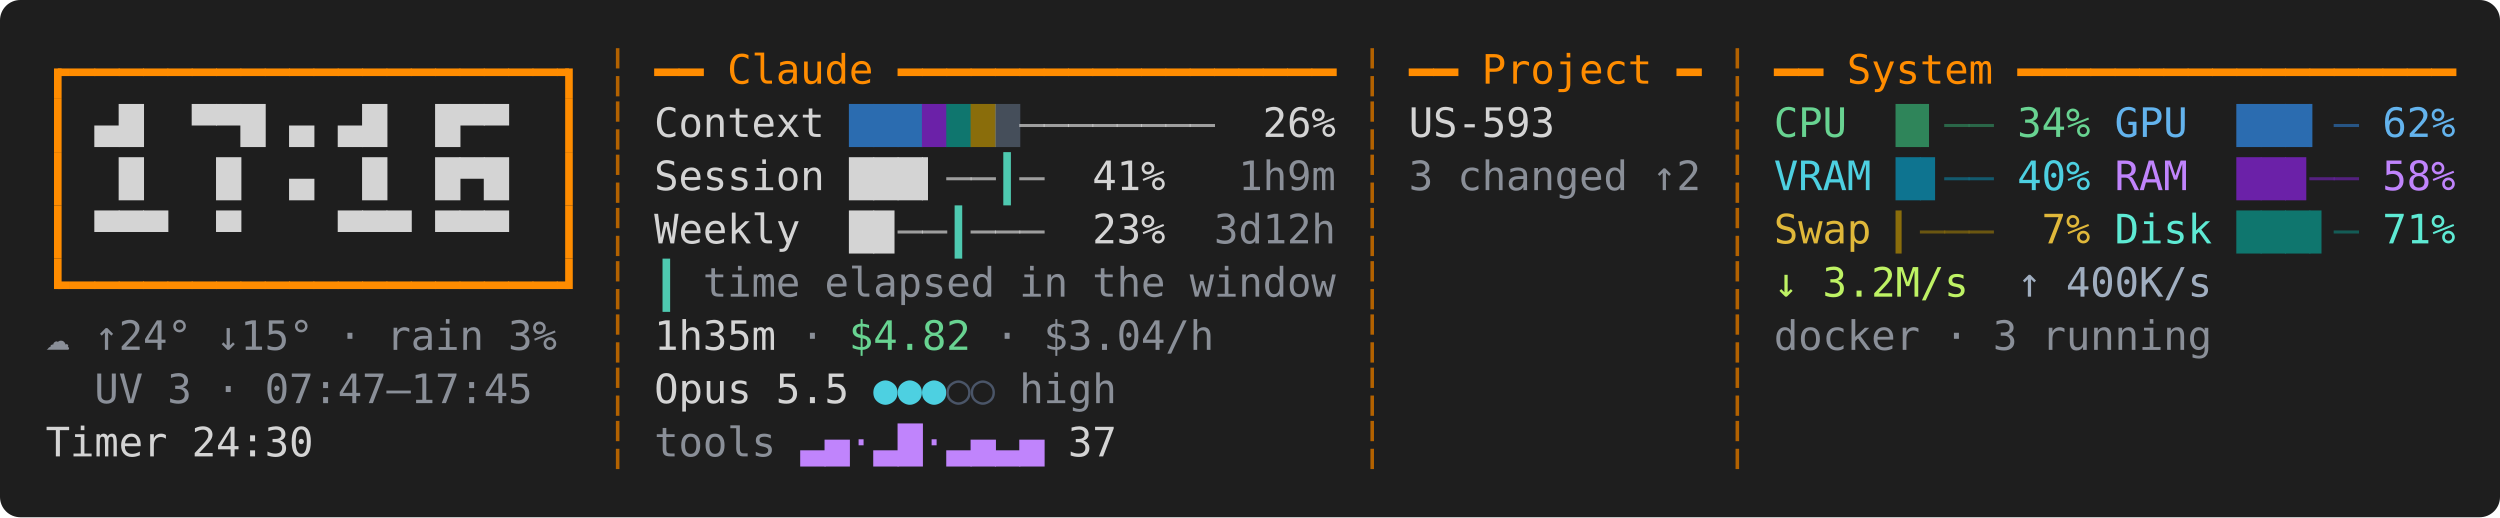
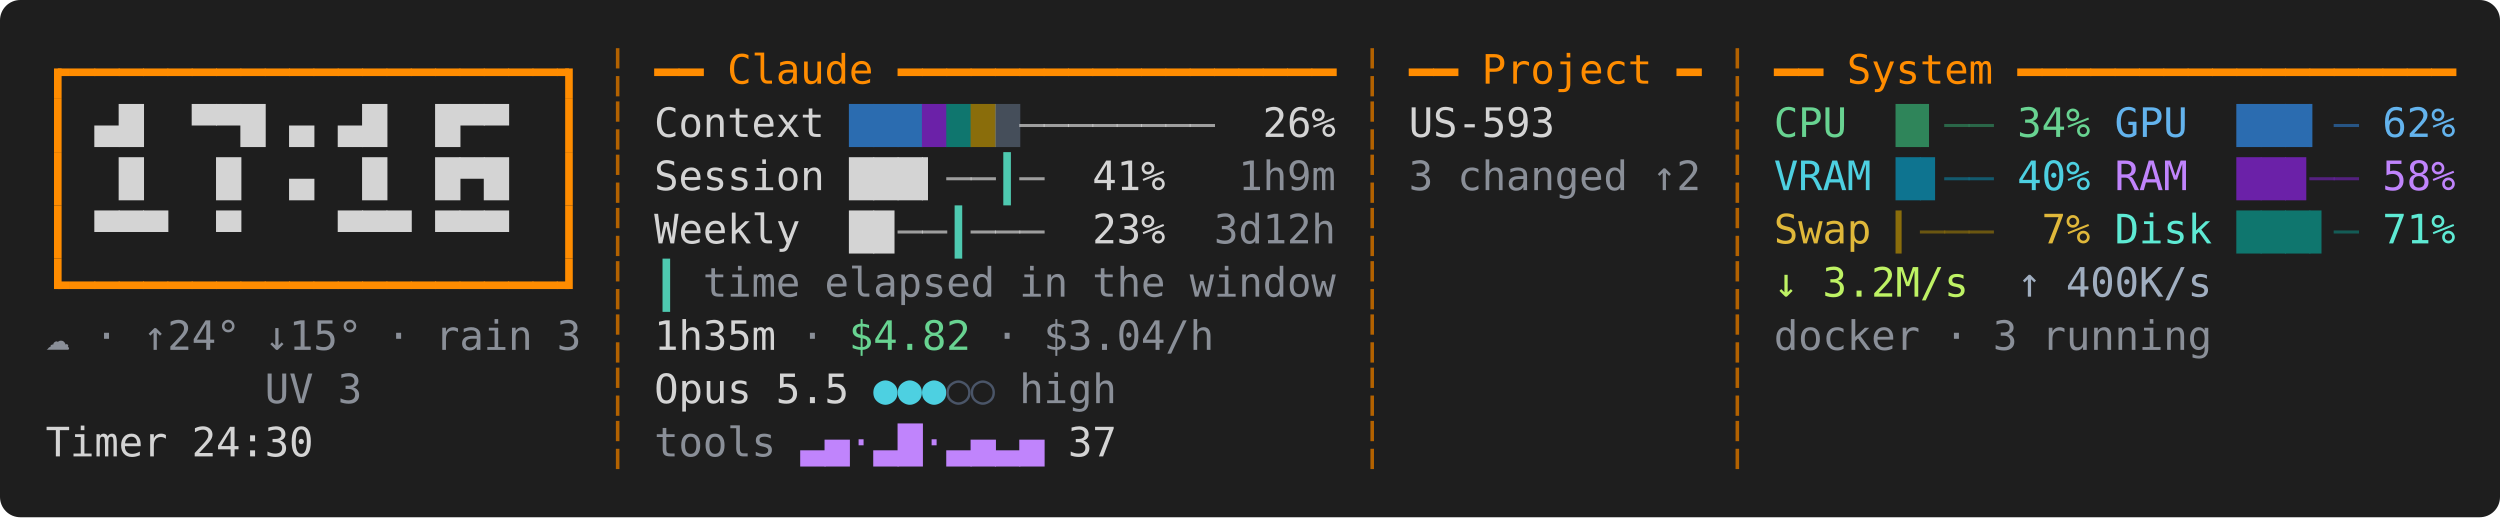
<svg xmlns="http://www.w3.org/2000/svg" width="986" height="204" viewBox="0 0 986 204" font-family="DejaVu Sans Mono, Menlo, Consolas, monospace" font-size="16">
  <rect width="986" height="204" rx="8" fill="#1e1e1e" />
  <line x1="22.8" y1="28.5" x2="27.6" y2="28.5" stroke="#ff8c00" stroke-width="3" />
  <line x1="22.8" y1="27.0" x2="22.8" y2="39.0" stroke="#ff8c00" stroke-width="3" />
  <line x1="27.6" y1="28.5" x2="37.6" y2="28.5" stroke="#ff8c00" stroke-width="3" />
  <line x1="37.2" y1="28.5" x2="47.2" y2="28.5" stroke="#ff8c00" stroke-width="3" />
  <line x1="46.8" y1="28.5" x2="56.8" y2="28.5" stroke="#ff8c00" stroke-width="3" />
  <line x1="56.4" y1="28.5" x2="66.4" y2="28.5" stroke="#ff8c00" stroke-width="3" />
  <line x1="66.0" y1="28.5" x2="76.0" y2="28.5" stroke="#ff8c00" stroke-width="3" />
  <line x1="75.6" y1="28.5" x2="85.6" y2="28.5" stroke="#ff8c00" stroke-width="3" />
  <line x1="85.2" y1="28.5" x2="95.2" y2="28.5" stroke="#ff8c00" stroke-width="3" />
  <line x1="94.8" y1="28.5" x2="104.8" y2="28.5" stroke="#ff8c00" stroke-width="3" />
  <line x1="104.4" y1="28.5" x2="114.4" y2="28.5" stroke="#ff8c00" stroke-width="3" />
  <line x1="114.0" y1="28.5" x2="124.0" y2="28.5" stroke="#ff8c00" stroke-width="3" />
  <line x1="123.6" y1="28.5" x2="133.6" y2="28.5" stroke="#ff8c00" stroke-width="3" />
  <line x1="133.2" y1="28.5" x2="143.2" y2="28.5" stroke="#ff8c00" stroke-width="3" />
  <line x1="142.8" y1="28.5" x2="152.8" y2="28.5" stroke="#ff8c00" stroke-width="3" />
  <line x1="152.4" y1="28.5" x2="162.4" y2="28.5" stroke="#ff8c00" stroke-width="3" />
  <line x1="162.0" y1="28.5" x2="172.0" y2="28.5" stroke="#ff8c00" stroke-width="3" />
  <line x1="171.6" y1="28.5" x2="181.6" y2="28.5" stroke="#ff8c00" stroke-width="3" />
  <line x1="181.2" y1="28.5" x2="191.2" y2="28.5" stroke="#ff8c00" stroke-width="3" />
  <line x1="190.8" y1="28.5" x2="200.8" y2="28.5" stroke="#ff8c00" stroke-width="3" />
  <line x1="200.4" y1="28.5" x2="210.4" y2="28.5" stroke="#ff8c00" stroke-width="3" />
  <line x1="210.0" y1="28.5" x2="220.0" y2="28.5" stroke="#ff8c00" stroke-width="3" />
  <line x1="224.4" y1="28.5" x2="219.6" y2="28.5" stroke="#ff8c00" stroke-width="3" />
  <line x1="224.4" y1="27.0" x2="224.4" y2="39.0" stroke="#ff8c00" stroke-width="3" />
  <line x1="243.6" y1="19" x2="243.6" y2="27.0" stroke="#b36200" stroke-width="1.4" />
  <line x1="243.6" y1="30.0" x2="243.6" y2="38" stroke="#b36200" stroke-width="1.4" />
  <line x1="258.0" y1="28.5" x2="268.0" y2="28.5" stroke="#ff8c00" stroke-width="3" />
  <line x1="267.6" y1="28.5" x2="277.6" y2="28.5" stroke="#ff8c00" stroke-width="3" />
  <text x="286.8" y="33" fill="#ff8c00">C</text>
  <text x="296.4" y="33" fill="#ff8c00">l</text>
  <text x="306.0" y="33" fill="#ff8c00">a</text>
  <text x="315.6" y="33" fill="#ff8c00">u</text>
  <text x="325.2" y="33" fill="#ff8c00">d</text>
  <text x="334.8" y="33" fill="#ff8c00">e</text>
  <line x1="354.0" y1="28.5" x2="364.0" y2="28.5" stroke="#ff8c00" stroke-width="3" />
  <line x1="363.6" y1="28.5" x2="373.6" y2="28.5" stroke="#ff8c00" stroke-width="3" />
  <line x1="373.2" y1="28.5" x2="383.2" y2="28.5" stroke="#ff8c00" stroke-width="3" />
  <line x1="382.8" y1="28.5" x2="392.8" y2="28.5" stroke="#ff8c00" stroke-width="3" />
  <line x1="392.4" y1="28.5" x2="402.4" y2="28.5" stroke="#ff8c00" stroke-width="3" />
  <line x1="402.0" y1="28.5" x2="412.0" y2="28.5" stroke="#ff8c00" stroke-width="3" />
  <line x1="411.6" y1="28.5" x2="421.6" y2="28.5" stroke="#ff8c00" stroke-width="3" />
  <line x1="421.2" y1="28.5" x2="431.2" y2="28.5" stroke="#ff8c00" stroke-width="3" />
  <line x1="430.8" y1="28.5" x2="440.8" y2="28.5" stroke="#ff8c00" stroke-width="3" />
  <line x1="440.4" y1="28.5" x2="450.4" y2="28.5" stroke="#ff8c00" stroke-width="3" />
  <line x1="450.0" y1="28.5" x2="460.0" y2="28.5" stroke="#ff8c00" stroke-width="3" />
  <line x1="459.6" y1="28.5" x2="469.6" y2="28.5" stroke="#ff8c00" stroke-width="3" />
  <line x1="469.2" y1="28.5" x2="479.2" y2="28.5" stroke="#ff8c00" stroke-width="3" />
  <line x1="478.8" y1="28.5" x2="488.8" y2="28.5" stroke="#ff8c00" stroke-width="3" />
  <line x1="488.4" y1="28.5" x2="498.4" y2="28.5" stroke="#ff8c00" stroke-width="3" />
  <line x1="498.0" y1="28.5" x2="508.0" y2="28.5" stroke="#ff8c00" stroke-width="3" />
  <line x1="507.6" y1="28.5" x2="517.6" y2="28.5" stroke="#ff8c00" stroke-width="3" />
  <line x1="517.2" y1="28.5" x2="527.2" y2="28.5" stroke="#ff8c00" stroke-width="3" />
  <line x1="541.2" y1="19" x2="541.2" y2="27.0" stroke="#b36200" stroke-width="1.4" />
  <line x1="541.2" y1="30.0" x2="541.2" y2="38" stroke="#b36200" stroke-width="1.4" />
  <line x1="555.6" y1="28.5" x2="565.6" y2="28.5" stroke="#ff8c00" stroke-width="3" />
  <line x1="565.2" y1="28.5" x2="575.2" y2="28.5" stroke="#ff8c00" stroke-width="3" />
  <text x="584.4" y="33" fill="#ff8c00">P</text>
  <text x="594.0" y="33" fill="#ff8c00">r</text>
  <text x="603.6" y="33" fill="#ff8c00">o</text>
  <text x="613.2" y="33" fill="#ff8c00">j</text>
  <text x="622.8" y="33" fill="#ff8c00">e</text>
  <text x="632.4" y="33" fill="#ff8c00">c</text>
  <text x="642.0" y="33" fill="#ff8c00">t</text>
  <line x1="661.2" y1="28.5" x2="671.2" y2="28.5" stroke="#ff8c00" stroke-width="3" />
  <line x1="685.2" y1="19" x2="685.2" y2="27.0" stroke="#b36200" stroke-width="1.4" />
  <line x1="685.2" y1="30.0" x2="685.2" y2="38" stroke="#b36200" stroke-width="1.4" />
  <line x1="699.6" y1="28.5" x2="709.6" y2="28.5" stroke="#ff8c00" stroke-width="3" />
  <line x1="709.2" y1="28.5" x2="719.2" y2="28.5" stroke="#ff8c00" stroke-width="3" />
  <text x="728.4" y="33" fill="#ff8c00">S</text>
  <text x="738.0" y="33" fill="#ff8c00">y</text>
  <text x="747.6" y="33" fill="#ff8c00">s</text>
  <text x="757.2" y="33" fill="#ff8c00">t</text>
  <text x="766.8" y="33" fill="#ff8c00">e</text>
  <text x="776.4" y="33" fill="#ff8c00">m</text>
  <line x1="795.6" y1="28.5" x2="805.6" y2="28.5" stroke="#ff8c00" stroke-width="3" />
  <line x1="805.2" y1="28.5" x2="815.2" y2="28.5" stroke="#ff8c00" stroke-width="3" />
  <line x1="814.8" y1="28.5" x2="824.8" y2="28.5" stroke="#ff8c00" stroke-width="3" />
  <line x1="824.4" y1="28.5" x2="834.4" y2="28.5" stroke="#ff8c00" stroke-width="3" />
  <line x1="834.0" y1="28.5" x2="844.0" y2="28.5" stroke="#ff8c00" stroke-width="3" />
  <line x1="843.6" y1="28.5" x2="853.6" y2="28.5" stroke="#ff8c00" stroke-width="3" />
  <line x1="853.2" y1="28.5" x2="863.2" y2="28.5" stroke="#ff8c00" stroke-width="3" />
  <line x1="862.8" y1="28.5" x2="872.8" y2="28.5" stroke="#ff8c00" stroke-width="3" />
  <line x1="872.4" y1="28.5" x2="882.4" y2="28.5" stroke="#ff8c00" stroke-width="3" />
  <line x1="882.0" y1="28.5" x2="892.0" y2="28.5" stroke="#ff8c00" stroke-width="3" />
  <line x1="891.6" y1="28.5" x2="901.6" y2="28.5" stroke="#ff8c00" stroke-width="3" />
  <line x1="901.2" y1="28.5" x2="911.2" y2="28.5" stroke="#ff8c00" stroke-width="3" />
  <line x1="910.8" y1="28.5" x2="920.8" y2="28.5" stroke="#ff8c00" stroke-width="3" />
  <line x1="920.4" y1="28.5" x2="930.4" y2="28.5" stroke="#ff8c00" stroke-width="3" />
  <line x1="930.0" y1="28.5" x2="940.0" y2="28.5" stroke="#ff8c00" stroke-width="3" />
  <line x1="939.6" y1="28.5" x2="949.6" y2="28.5" stroke="#ff8c00" stroke-width="3" />
  <line x1="949.2" y1="28.5" x2="959.2" y2="28.5" stroke="#ff8c00" stroke-width="3" />
  <line x1="958.8" y1="28.5" x2="968.8" y2="28.5" stroke="#ff8c00" stroke-width="3" />
  <line x1="22.8" y1="39" x2="22.8" y2="60" stroke="#ff8c00" stroke-width="3" />
  <rect x="37.2" y="49.5" width="10.0" height="8.5" fill="#d4d4d4" />
  <rect x="46.8" y="41" width="10.0" height="17" fill="#d4d4d4" />
  <rect x="75.6" y="41" width="10.0" height="8.5" fill="#d4d4d4" />
  <rect x="85.2" y="41" width="10.0" height="8.5" fill="#d4d4d4" />
  <rect x="94.8" y="41" width="10.0" height="17" fill="#d4d4d4" />
  <rect x="114.0" y="49.5" width="10.0" height="8.5" fill="#d4d4d4" />
  <rect x="133.2" y="49.5" width="10.0" height="8.5" fill="#d4d4d4" />
  <rect x="142.8" y="41" width="10.0" height="17" fill="#d4d4d4" />
  <rect x="171.6" y="41" width="10.0" height="17" fill="#d4d4d4" />
  <rect x="181.2" y="41" width="10.0" height="8.5" fill="#d4d4d4" />
  <rect x="190.8" y="41" width="10.0" height="8.5" fill="#d4d4d4" />
  <line x1="224.4" y1="39" x2="224.4" y2="60" stroke="#ff8c00" stroke-width="3" />
  <line x1="243.6" y1="40" x2="243.6" y2="48.0" stroke="#b36200" stroke-width="1.4" />
  <line x1="243.6" y1="51.0" x2="243.6" y2="59" stroke="#b36200" stroke-width="1.4" />
  <text x="258.0" y="54" fill="#d4d4d4">C</text>
  <text x="267.6" y="54" fill="#d4d4d4">o</text>
  <text x="277.2" y="54" fill="#d4d4d4">n</text>
  <text x="286.8" y="54" fill="#d4d4d4">t</text>
  <text x="296.4" y="54" fill="#d4d4d4">e</text>
  <text x="306.0" y="54" fill="#d4d4d4">x</text>
  <text x="315.6" y="54" fill="#d4d4d4">t</text>
  <rect x="334.8" y="41" width="10.0" height="17" fill="#2b6cb0" />
  <rect x="344.4" y="41" width="10.0" height="17" fill="#2b6cb0" />
  <rect x="354.0" y="41" width="10.0" height="17" fill="#2b6cb0" />
  <rect x="363.6" y="41" width="10.0" height="17" fill="#6b21a8" />
  <rect x="373.2" y="41" width="10.0" height="17" fill="#0f766e" />
  <rect x="382.8" y="41" width="10.0" height="17" fill="#8a6d0b" />
  <rect x="392.4" y="41" width="10.0" height="17" fill="#64748b" opacity="0.55" />
  <line x1="402.0" y1="49.5" x2="412.0" y2="49.5" stroke="#d4d4d4" stroke-width="1.2" opacity="0.7" />
  <line x1="411.6" y1="49.5" x2="421.6" y2="49.5" stroke="#d4d4d4" stroke-width="1.2" opacity="0.7" />
  <line x1="421.2" y1="49.5" x2="431.2" y2="49.5" stroke="#d4d4d4" stroke-width="1.2" opacity="0.7" />
  <line x1="430.8" y1="49.5" x2="440.8" y2="49.5" stroke="#d4d4d4" stroke-width="1.2" opacity="0.7" />
  <line x1="440.4" y1="49.5" x2="450.4" y2="49.5" stroke="#d4d4d4" stroke-width="1.2" opacity="0.7" />
  <line x1="450.0" y1="49.5" x2="460.0" y2="49.5" stroke="#d4d4d4" stroke-width="1.2" opacity="0.7" />
  <line x1="459.6" y1="49.5" x2="469.6" y2="49.5" stroke="#d4d4d4" stroke-width="1.2" opacity="0.7" />
  <line x1="469.2" y1="49.5" x2="479.2" y2="49.5" stroke="#d4d4d4" stroke-width="1.2" opacity="0.7" />
  <text x="498.0" y="54" fill="#d4d4d4">2</text>
  <text x="507.6" y="54" fill="#d4d4d4">6</text>
  <text x="517.2" y="54" fill="#d4d4d4">%</text>
  <line x1="541.2" y1="40" x2="541.2" y2="48.0" stroke="#b36200" stroke-width="1.4" />
  <line x1="541.2" y1="51.0" x2="541.2" y2="59" stroke="#b36200" stroke-width="1.4" />
  <text x="555.6" y="54" fill="#d4d4d4">U</text>
  <text x="565.2" y="54" fill="#d4d4d4">S</text>
  <text x="574.8" y="54" fill="#d4d4d4">-</text>
  <text x="584.4" y="54" fill="#d4d4d4">5</text>
  <text x="594.0" y="54" fill="#d4d4d4">9</text>
  <text x="603.6" y="54" fill="#d4d4d4">3</text>
  <line x1="685.2" y1="40" x2="685.2" y2="48.0" stroke="#b36200" stroke-width="1.4" />
  <line x1="685.2" y1="51.0" x2="685.2" y2="59" stroke="#b36200" stroke-width="1.4" />
  <text x="699.6" y="54" fill="#68d391">C</text>
  <text x="709.2" y="54" fill="#68d391">P</text>
  <text x="718.8" y="54" fill="#68d391">U</text>
  <rect x="747.6" y="41" width="10.0" height="17" fill="#2f855a" />
  <rect x="757.2" y="41" width="3.6" height="17" fill="#2f855a" />
  <line x1="766.8" y1="49.5" x2="776.8" y2="49.5" stroke="#2f855a" stroke-width="1.2" opacity="0.7" />
  <line x1="776.4" y1="49.5" x2="786.4" y2="49.5" stroke="#2f855a" stroke-width="1.2" opacity="0.7" />
  <text x="795.6" y="54" fill="#68d391">3</text>
  <text x="805.2" y="54" fill="#68d391">4</text>
  <text x="814.8" y="54" fill="#68d391">%</text>
  <text x="834.0" y="54" fill="#63b3ed">G</text>
  <text x="843.6" y="54" fill="#63b3ed">P</text>
  <text x="853.2" y="54" fill="#63b3ed">U</text>
  <rect x="882.0" y="41" width="10.0" height="17" fill="#2b6cb0" />
  <rect x="891.6" y="41" width="10.0" height="17" fill="#2b6cb0" />
  <rect x="901.2" y="41" width="10.0" height="17" fill="#2b6cb0" />
  <rect x="910.8" y="41" width="1.2" height="17" fill="#2b6cb0" />
  <line x1="920.4" y1="49.5" x2="930.4" y2="49.5" stroke="#2b6cb0" stroke-width="1.2" opacity="0.7" />
  <text x="939.6" y="54" fill="#63b3ed">6</text>
  <text x="949.2" y="54" fill="#63b3ed">2</text>
  <text x="958.8" y="54" fill="#63b3ed">%</text>
  <line x1="22.8" y1="60" x2="22.8" y2="81" stroke="#ff8c00" stroke-width="3" />
  <rect x="46.8" y="62" width="10.0" height="17" fill="#d4d4d4" />
  <rect x="85.2" y="62" width="10.0" height="17" fill="#d4d4d4" />
  <rect x="114.0" y="70.5" width="10.0" height="8.5" fill="#d4d4d4" />
  <rect x="142.8" y="62" width="10.0" height="17" fill="#d4d4d4" />
  <rect x="171.6" y="62" width="10.0" height="17" fill="#d4d4d4" />
  <rect x="181.2" y="62" width="10.0" height="8.5" fill="#d4d4d4" />
  <rect x="190.8" y="62" width="10.0" height="17" fill="#d4d4d4" />
  <line x1="224.4" y1="60" x2="224.4" y2="81" stroke="#ff8c00" stroke-width="3" />
  <line x1="243.6" y1="61" x2="243.6" y2="69.0" stroke="#b36200" stroke-width="1.4" />
  <line x1="243.6" y1="72.0" x2="243.6" y2="80" stroke="#b36200" stroke-width="1.4" />
  <text x="258.0" y="75" fill="#d4d4d4">S</text>
  <text x="267.6" y="75" fill="#d4d4d4">e</text>
  <text x="277.2" y="75" fill="#d4d4d4">s</text>
  <text x="286.8" y="75" fill="#d4d4d4">s</text>
  <text x="296.4" y="75" fill="#d4d4d4">i</text>
  <text x="306.0" y="75" fill="#d4d4d4">o</text>
  <text x="315.6" y="75" fill="#d4d4d4">n</text>
  <rect x="334.8" y="62" width="10.0" height="17" fill="#d4d4d4" />
  <rect x="344.4" y="62" width="10.0" height="17" fill="#d4d4d4" />
  <rect x="354.0" y="62" width="10.0" height="17" fill="#d4d4d4" />
  <rect x="363.6" y="62" width="2.4" height="17" fill="#d4d4d4" />
  <line x1="373.2" y1="70.5" x2="383.2" y2="70.5" stroke="#d4d4d4" stroke-width="1.2" opacity="0.7" />
  <line x1="382.8" y1="70.5" x2="392.8" y2="70.5" stroke="#d4d4d4" stroke-width="1.2" opacity="0.7" />
  <line x1="397.2" y1="60" x2="397.2" y2="81" stroke="#4ec9b0" stroke-width="3" />
  <line x1="402.0" y1="70.5" x2="412.0" y2="70.5" stroke="#d4d4d4" stroke-width="1.2" opacity="0.7" />
  <text x="430.8" y="75" fill="#d4d4d4">4</text>
  <text x="440.4" y="75" fill="#d4d4d4">1</text>
  <text x="450.0" y="75" fill="#d4d4d4">%</text>
  <text x="488.4" y="75" fill="#8a8f98">1</text>
  <text x="498.0" y="75" fill="#8a8f98">h</text>
  <text x="507.6" y="75" fill="#8a8f98">9</text>
  <text x="517.2" y="75" fill="#8a8f98">m</text>
  <line x1="541.2" y1="61" x2="541.2" y2="69.0" stroke="#b36200" stroke-width="1.4" />
  <line x1="541.2" y1="72.0" x2="541.2" y2="80" stroke="#b36200" stroke-width="1.4" />
  <text x="555.6" y="75" fill="#8a8f98">3</text>
  <text x="574.8" y="75" fill="#8a8f98">c</text>
  <text x="584.4" y="75" fill="#8a8f98">h</text>
  <text x="594.0" y="75" fill="#8a8f98">a</text>
  <text x="603.6" y="75" fill="#8a8f98">n</text>
  <text x="613.2" y="75" fill="#8a8f98">g</text>
  <text x="622.8" y="75" fill="#8a8f98">e</text>
  <text x="632.4" y="75" fill="#8a8f98">d</text>
  <text x="651.6" y="75" fill="#8a8f98">↑</text>
  <text x="661.2" y="75" fill="#8a8f98">2</text>
  <line x1="685.2" y1="61" x2="685.2" y2="69.0" stroke="#b36200" stroke-width="1.4" />
  <line x1="685.2" y1="72.0" x2="685.2" y2="80" stroke="#b36200" stroke-width="1.4" />
  <text x="699.6" y="75" fill="#4dd0e1">V</text>
  <text x="709.2" y="75" fill="#4dd0e1">R</text>
  <text x="718.8" y="75" fill="#4dd0e1">A</text>
  <text x="728.4" y="75" fill="#4dd0e1">M</text>
  <rect x="747.6" y="62" width="10.0" height="17" fill="#0e7490" />
  <rect x="757.2" y="62" width="6.0" height="17" fill="#0e7490" />
  <line x1="766.8" y1="70.5" x2="776.8" y2="70.5" stroke="#0e7490" stroke-width="1.2" opacity="0.7" />
  <line x1="776.4" y1="70.5" x2="786.4" y2="70.5" stroke="#0e7490" stroke-width="1.2" opacity="0.7" />
  <text x="795.6" y="75" fill="#4dd0e1">4</text>
  <text x="805.2" y="75" fill="#4dd0e1">0</text>
  <text x="814.8" y="75" fill="#4dd0e1">%</text>
  <text x="834.0" y="75" fill="#c084fc">R</text>
  <text x="843.6" y="75" fill="#c084fc">A</text>
  <text x="853.2" y="75" fill="#c084fc">M</text>
  <rect x="882.0" y="62" width="10.0" height="17" fill="#6b21a8" />
  <rect x="891.6" y="62" width="10.0" height="17" fill="#6b21a8" />
  <rect x="901.2" y="62" width="8.4" height="17" fill="#6b21a8" />
  <line x1="910.8" y1="70.5" x2="920.8" y2="70.5" stroke="#6b21a8" stroke-width="1.2" opacity="0.7" />
  <line x1="920.4" y1="70.5" x2="930.4" y2="70.5" stroke="#6b21a8" stroke-width="1.2" opacity="0.7" />
  <text x="939.6" y="75" fill="#c084fc">5</text>
  <text x="949.2" y="75" fill="#c084fc">8</text>
  <text x="958.8" y="75" fill="#c084fc">%</text>
  <line x1="22.8" y1="81" x2="22.8" y2="102" stroke="#ff8c00" stroke-width="3" />
  <rect x="37.2" y="83" width="10.0" height="8.5" fill="#d4d4d4" />
  <rect x="46.8" y="83" width="10.0" height="8.5" fill="#d4d4d4" />
  <rect x="56.4" y="83" width="10.0" height="8.5" fill="#d4d4d4" />
  <rect x="85.2" y="83" width="10.0" height="8.5" fill="#d4d4d4" />
  <rect x="133.2" y="83" width="10.0" height="8.5" fill="#d4d4d4" />
  <rect x="142.8" y="83" width="10.0" height="8.5" fill="#d4d4d4" />
  <rect x="152.4" y="83" width="10.0" height="8.5" fill="#d4d4d4" />
  <rect x="171.6" y="83" width="10.0" height="8.5" fill="#d4d4d4" />
  <rect x="181.2" y="83" width="10.0" height="8.5" fill="#d4d4d4" />
  <rect x="190.8" y="83" width="10.0" height="8.5" fill="#d4d4d4" />
  <line x1="224.4" y1="81" x2="224.4" y2="102" stroke="#ff8c00" stroke-width="3" />
  <line x1="243.6" y1="82" x2="243.6" y2="90.0" stroke="#b36200" stroke-width="1.4" />
  <line x1="243.6" y1="93.0" x2="243.6" y2="101" stroke="#b36200" stroke-width="1.4" />
  <text x="258.0" y="96" fill="#d4d4d4">W</text>
  <text x="267.6" y="96" fill="#d4d4d4">e</text>
  <text x="277.2" y="96" fill="#d4d4d4">e</text>
  <text x="286.8" y="96" fill="#d4d4d4">k</text>
  <text x="296.4" y="96" fill="#d4d4d4">l</text>
  <text x="306.0" y="96" fill="#d4d4d4">y</text>
  <rect x="334.8" y="83" width="10.0" height="17" fill="#d4d4d4" />
  <rect x="344.4" y="83" width="8.4" height="17" fill="#d4d4d4" />
  <line x1="354.0" y1="91.5" x2="364.0" y2="91.5" stroke="#d4d4d4" stroke-width="1.2" opacity="0.7" />
  <line x1="363.6" y1="91.5" x2="373.6" y2="91.5" stroke="#d4d4d4" stroke-width="1.2" opacity="0.7" />
  <line x1="378.0" y1="81" x2="378.0" y2="102" stroke="#4ec9b0" stroke-width="3" />
  <line x1="382.8" y1="91.5" x2="392.8" y2="91.5" stroke="#d4d4d4" stroke-width="1.2" opacity="0.7" />
  <line x1="392.4" y1="91.5" x2="402.4" y2="91.5" stroke="#d4d4d4" stroke-width="1.2" opacity="0.7" />
  <line x1="402.0" y1="91.5" x2="412.0" y2="91.5" stroke="#d4d4d4" stroke-width="1.2" opacity="0.7" />
  <text x="430.8" y="96" fill="#d4d4d4">2</text>
  <text x="440.4" y="96" fill="#d4d4d4">3</text>
  <text x="450.0" y="96" fill="#d4d4d4">%</text>
  <text x="478.8" y="96" fill="#8a8f98">3</text>
  <text x="488.4" y="96" fill="#8a8f98">d</text>
  <text x="498.0" y="96" fill="#8a8f98">1</text>
  <text x="507.6" y="96" fill="#8a8f98">2</text>
  <text x="517.2" y="96" fill="#8a8f98">h</text>
  <line x1="541.2" y1="82" x2="541.2" y2="90.0" stroke="#b36200" stroke-width="1.4" />
  <line x1="541.2" y1="93.0" x2="541.2" y2="101" stroke="#b36200" stroke-width="1.4" />
  <line x1="685.2" y1="82" x2="685.2" y2="90.0" stroke="#b36200" stroke-width="1.4" />
  <line x1="685.2" y1="93.0" x2="685.2" y2="101" stroke="#b36200" stroke-width="1.4" />
  <text x="699.6" y="96" fill="#e0b83a">S</text>
  <text x="709.2" y="96" fill="#e0b83a">w</text>
  <text x="718.8" y="96" fill="#e0b83a">a</text>
  <text x="728.4" y="96" fill="#e0b83a">p</text>
  <rect x="747.6" y="83" width="2.4" height="17" fill="#8a6d0b" />
  <line x1="757.2" y1="91.5" x2="767.2" y2="91.5" stroke="#8a6d0b" stroke-width="1.2" opacity="0.7" />
  <line x1="766.8" y1="91.5" x2="776.8" y2="91.5" stroke="#8a6d0b" stroke-width="1.2" opacity="0.7" />
  <line x1="776.4" y1="91.5" x2="786.4" y2="91.5" stroke="#8a6d0b" stroke-width="1.2" opacity="0.7" />
  <text x="805.2" y="96" fill="#e0b83a">7</text>
  <text x="814.8" y="96" fill="#e0b83a">%</text>
  <text x="834.0" y="96" fill="#5eead4">D</text>
  <text x="843.6" y="96" fill="#5eead4">i</text>
  <text x="853.2" y="96" fill="#5eead4">s</text>
  <text x="862.8" y="96" fill="#5eead4">k</text>
  <rect x="882.0" y="83" width="10.0" height="17" fill="#0f766e" />
  <rect x="891.6" y="83" width="10.0" height="17" fill="#0f766e" />
  <rect x="901.2" y="83" width="10.0" height="17" fill="#0f766e" />
  <rect x="910.8" y="83" width="4.8" height="17" fill="#0f766e" />
  <line x1="920.4" y1="91.5" x2="930.4" y2="91.5" stroke="#0f766e" stroke-width="1.2" opacity="0.7" />
  <text x="939.6" y="96" fill="#5eead4">7</text>
  <text x="949.2" y="96" fill="#5eead4">1</text>
  <text x="958.8" y="96" fill="#5eead4">%</text>
  <line x1="22.8" y1="112.5" x2="27.6" y2="112.5" stroke="#ff8c00" stroke-width="3" />
  <line x1="22.8" y1="114.0" x2="22.8" y2="102.0" stroke="#ff8c00" stroke-width="3" />
  <line x1="27.6" y1="112.5" x2="37.6" y2="112.5" stroke="#ff8c00" stroke-width="3" />
  <line x1="37.2" y1="112.5" x2="47.2" y2="112.5" stroke="#ff8c00" stroke-width="3" />
  <line x1="46.8" y1="112.5" x2="56.8" y2="112.5" stroke="#ff8c00" stroke-width="3" />
  <line x1="56.4" y1="112.5" x2="66.4" y2="112.5" stroke="#ff8c00" stroke-width="3" />
  <line x1="66.0" y1="112.5" x2="76.0" y2="112.5" stroke="#ff8c00" stroke-width="3" />
  <line x1="75.6" y1="112.5" x2="85.6" y2="112.5" stroke="#ff8c00" stroke-width="3" />
  <line x1="85.2" y1="112.5" x2="95.2" y2="112.5" stroke="#ff8c00" stroke-width="3" />
  <line x1="94.8" y1="112.5" x2="104.8" y2="112.5" stroke="#ff8c00" stroke-width="3" />
  <line x1="104.4" y1="112.5" x2="114.4" y2="112.5" stroke="#ff8c00" stroke-width="3" />
  <line x1="114.0" y1="112.5" x2="124.0" y2="112.5" stroke="#ff8c00" stroke-width="3" />
  <line x1="123.6" y1="112.5" x2="133.6" y2="112.5" stroke="#ff8c00" stroke-width="3" />
  <line x1="133.2" y1="112.5" x2="143.2" y2="112.5" stroke="#ff8c00" stroke-width="3" />
  <line x1="142.8" y1="112.5" x2="152.8" y2="112.5" stroke="#ff8c00" stroke-width="3" />
  <line x1="152.4" y1="112.5" x2="162.4" y2="112.5" stroke="#ff8c00" stroke-width="3" />
  <line x1="162.0" y1="112.5" x2="172.0" y2="112.5" stroke="#ff8c00" stroke-width="3" />
  <line x1="171.6" y1="112.5" x2="181.6" y2="112.5" stroke="#ff8c00" stroke-width="3" />
  <line x1="181.2" y1="112.5" x2="191.2" y2="112.5" stroke="#ff8c00" stroke-width="3" />
  <line x1="190.8" y1="112.5" x2="200.8" y2="112.5" stroke="#ff8c00" stroke-width="3" />
  <line x1="200.4" y1="112.5" x2="210.4" y2="112.5" stroke="#ff8c00" stroke-width="3" />
  <line x1="210.0" y1="112.5" x2="220.0" y2="112.5" stroke="#ff8c00" stroke-width="3" />
  <line x1="224.4" y1="112.5" x2="219.6" y2="112.5" stroke="#ff8c00" stroke-width="3" />
  <line x1="224.4" y1="114.0" x2="224.4" y2="102.0" stroke="#ff8c00" stroke-width="3" />
  <line x1="243.6" y1="103" x2="243.6" y2="111.0" stroke="#b36200" stroke-width="1.4" />
  <line x1="243.6" y1="114.0" x2="243.6" y2="122" stroke="#b36200" stroke-width="1.4" />
  <line x1="262.8" y1="102" x2="262.8" y2="123" stroke="#4ec9b0" stroke-width="3" />
  <text x="277.2" y="117" fill="#8a8f98">t</text>
  <text x="286.8" y="117" fill="#8a8f98">i</text>
  <text x="296.4" y="117" fill="#8a8f98">m</text>
  <text x="306.0" y="117" fill="#8a8f98">e</text>
  <text x="325.2" y="117" fill="#8a8f98">e</text>
  <text x="334.8" y="117" fill="#8a8f98">l</text>
  <text x="344.4" y="117" fill="#8a8f98">a</text>
  <text x="354.0" y="117" fill="#8a8f98">p</text>
  <text x="363.6" y="117" fill="#8a8f98">s</text>
  <text x="373.2" y="117" fill="#8a8f98">e</text>
  <text x="382.8" y="117" fill="#8a8f98">d</text>
  <text x="402.0" y="117" fill="#8a8f98">i</text>
  <text x="411.6" y="117" fill="#8a8f98">n</text>
  <text x="430.8" y="117" fill="#8a8f98">t</text>
  <text x="440.4" y="117" fill="#8a8f98">h</text>
  <text x="450.0" y="117" fill="#8a8f98">e</text>
  <text x="469.2" y="117" fill="#8a8f98">w</text>
  <text x="478.8" y="117" fill="#8a8f98">i</text>
  <text x="488.4" y="117" fill="#8a8f98">n</text>
  <text x="498.0" y="117" fill="#8a8f98">d</text>
  <text x="507.6" y="117" fill="#8a8f98">o</text>
  <text x="517.2" y="117" fill="#8a8f98">w</text>
  <line x1="541.2" y1="103" x2="541.2" y2="111.0" stroke="#b36200" stroke-width="1.4" />
  <line x1="541.2" y1="114.0" x2="541.2" y2="122" stroke="#b36200" stroke-width="1.4" />
  <line x1="685.2" y1="103" x2="685.2" y2="111.0" stroke="#b36200" stroke-width="1.4" />
  <line x1="685.2" y1="114.0" x2="685.2" y2="122" stroke="#b36200" stroke-width="1.4" />
  <text x="699.6" y="117" fill="#bef264">↓</text>
  <text x="718.8" y="117" fill="#bef264">3</text>
  <text x="728.4" y="117" fill="#bef264">.</text>
  <text x="738.0" y="117" fill="#bef264">2</text>
  <text x="747.6" y="117" fill="#bef264">M</text>
  <text x="757.2" y="117" fill="#bef264">/</text>
  <text x="766.8" y="117" fill="#bef264">s</text>
  <text x="795.6" y="117" fill="#a0aec0">↑</text>
  <text x="814.8" y="117" fill="#a0aec0">4</text>
  <text x="824.4" y="117" fill="#a0aec0">0</text>
  <text x="834.0" y="117" fill="#a0aec0">0</text>
  <text x="843.6" y="117" fill="#a0aec0">K</text>
  <text x="853.2" y="117" fill="#a0aec0">/</text>
  <text x="862.8" y="117" fill="#a0aec0">s</text>
  <text x="18.0" y="138" fill="#8a8f98">☁</text>
-   <text x="37.2" y="138" fill="#8a8f98">↑</text>
-   <text x="46.8" y="138" fill="#8a8f98">2</text>
-   <text x="56.4" y="138" fill="#8a8f98">4</text>
-   <text x="66.0" y="138" fill="#8a8f98">°</text>
-   <text x="85.2" y="138" fill="#8a8f98">↓</text>
-   <text x="94.8" y="138" fill="#8a8f98">1</text>
-   <text x="104.4" y="138" fill="#8a8f98">5</text>
-   <text x="114.0" y="138" fill="#8a8f98">°</text>
-   <text x="133.2" y="138" fill="#8a8f98">·</text>
-   <text x="152.4" y="138" fill="#8a8f98">r</text>
-   <text x="162.0" y="138" fill="#8a8f98">a</text>
-   <text x="171.6" y="138" fill="#8a8f98">i</text>
-   <text x="181.2" y="138" fill="#8a8f98">n</text>
-   <text x="200.4" y="138" fill="#8a8f98">3</text>
-   <text x="210.0" y="138" fill="#8a8f98">%</text>
+   <text x="37.2" y="138" fill="#8a8f98">·</text>
+   <text x="56.4" y="138" fill="#8a8f98">↑</text>
+   <text x="66.0" y="138" fill="#8a8f98">2</text>
+   <text x="75.6" y="138" fill="#8a8f98">4</text>
+   <text x="85.2" y="138" fill="#8a8f98">°</text>
+   <text x="104.4" y="138" fill="#8a8f98">↓</text>
+   <text x="114.0" y="138" fill="#8a8f98">1</text>
+   <text x="123.6" y="138" fill="#8a8f98">5</text>
+   <text x="133.2" y="138" fill="#8a8f98">°</text>
+   <text x="152.4" y="138" fill="#8a8f98">·</text>
+   <text x="171.6" y="138" fill="#8a8f98">r</text>
+   <text x="181.2" y="138" fill="#8a8f98">a</text>
+   <text x="190.8" y="138" fill="#8a8f98">i</text>
+   <text x="200.4" y="138" fill="#8a8f98">n</text>
+   <text x="219.6" y="138" fill="#8a8f98">3</text>
  <line x1="243.6" y1="124" x2="243.6" y2="132.0" stroke="#b36200" stroke-width="1.4" />
  <line x1="243.6" y1="135.0" x2="243.6" y2="143" stroke="#b36200" stroke-width="1.4" />
  <text x="258.0" y="138" fill="#d4d4d4">1</text>
  <text x="267.6" y="138" fill="#d4d4d4">h</text>
  <text x="277.2" y="138" fill="#d4d4d4">3</text>
  <text x="286.8" y="138" fill="#d4d4d4">5</text>
  <text x="296.4" y="138" fill="#d4d4d4">m</text>
  <text x="315.6" y="138" fill="#8a8f98">·</text>
  <text x="334.8" y="138" fill="#68d391">$</text>
  <text x="344.4" y="138" fill="#68d391">4</text>
  <text x="354.0" y="138" fill="#68d391">.</text>
  <text x="363.6" y="138" fill="#68d391">8</text>
  <text x="373.2" y="138" fill="#68d391">2</text>
  <text x="392.4" y="138" fill="#8a8f98">·</text>
  <text x="411.6" y="138" fill="#8a8f98">$</text>
  <text x="421.2" y="138" fill="#8a8f98">3</text>
  <text x="430.8" y="138" fill="#8a8f98">.</text>
  <text x="440.4" y="138" fill="#8a8f98">0</text>
  <text x="450.0" y="138" fill="#8a8f98">4</text>
  <text x="459.6" y="138" fill="#8a8f98">/</text>
  <text x="469.2" y="138" fill="#8a8f98">h</text>
  <line x1="541.2" y1="124" x2="541.2" y2="132.0" stroke="#b36200" stroke-width="1.4" />
  <line x1="541.2" y1="135.0" x2="541.2" y2="143" stroke="#b36200" stroke-width="1.4" />
  <line x1="685.2" y1="124" x2="685.2" y2="132.0" stroke="#b36200" stroke-width="1.4" />
  <line x1="685.2" y1="135.0" x2="685.2" y2="143" stroke="#b36200" stroke-width="1.4" />
  <text x="699.6" y="138" fill="#8a8f98">d</text>
  <text x="709.2" y="138" fill="#8a8f98">o</text>
  <text x="718.8" y="138" fill="#8a8f98">c</text>
  <text x="728.4" y="138" fill="#8a8f98">k</text>
  <text x="738.0" y="138" fill="#8a8f98">e</text>
  <text x="747.6" y="138" fill="#8a8f98">r</text>
  <text x="766.8" y="138" fill="#8a8f98">·</text>
  <text x="786.0" y="138" fill="#8a8f98">3</text>
  <text x="805.2" y="138" fill="#8a8f98">r</text>
  <text x="814.8" y="138" fill="#8a8f98">u</text>
  <text x="824.4" y="138" fill="#8a8f98">n</text>
  <text x="834.0" y="138" fill="#8a8f98">n</text>
  <text x="843.6" y="138" fill="#8a8f98">i</text>
  <text x="853.2" y="138" fill="#8a8f98">n</text>
  <text x="862.8" y="138" fill="#8a8f98">g</text>
-   <text x="37.2" y="159" fill="#8a8f98">U</text>
-   <text x="46.8" y="159" fill="#8a8f98">V</text>
-   <text x="66.0" y="159" fill="#8a8f98">3</text>
-   <text x="85.2" y="159" fill="#8a8f98">·</text>
-   <text x="104.4" y="159" fill="#8a8f98">0</text>
-   <text x="114.0" y="159" fill="#8a8f98">7</text>
-   <text x="123.6" y="159" fill="#8a8f98">:</text>
-   <text x="133.2" y="159" fill="#8a8f98">4</text>
-   <text x="142.8" y="159" fill="#8a8f98">7</text>
-   <text x="152.4" y="159" fill="#8a8f98">–</text>
-   <text x="162.0" y="159" fill="#8a8f98">1</text>
-   <text x="171.6" y="159" fill="#8a8f98">7</text>
-   <text x="181.2" y="159" fill="#8a8f98">:</text>
-   <text x="190.8" y="159" fill="#8a8f98">4</text>
-   <text x="200.4" y="159" fill="#8a8f98">5</text>
+   <text x="104.4" y="159" fill="#8a8f98">U</text>
+   <text x="114.0" y="159" fill="#8a8f98">V</text>
+   <text x="133.2" y="159" fill="#8a8f98">3</text>
  <line x1="243.6" y1="145" x2="243.6" y2="153.0" stroke="#b36200" stroke-width="1.4" />
  <line x1="243.6" y1="156.0" x2="243.6" y2="164" stroke="#b36200" stroke-width="1.4" />
  <text x="258.0" y="159" fill="#d4d4d4">O</text>
  <text x="267.6" y="159" fill="#d4d4d4">p</text>
  <text x="277.2" y="159" fill="#d4d4d4">u</text>
  <text x="286.8" y="159" fill="#d4d4d4">s</text>
  <text x="306.0" y="159" fill="#d4d4d4">5</text>
  <text x="315.6" y="159" fill="#d4d4d4">.</text>
  <text x="325.2" y="159" fill="#d4d4d4">5</text>
  <text x="344.4" y="159" fill="#4dd0e1">●</text>
  <text x="354.0" y="159" fill="#4dd0e1">●</text>
  <text x="363.6" y="159" fill="#4dd0e1">●</text>
  <text x="373.2" y="159" fill="#4a5568">○</text>
  <text x="382.8" y="159" fill="#4a5568">○</text>
  <text x="402.0" y="159" fill="#8a8f98">h</text>
  <text x="411.6" y="159" fill="#8a8f98">i</text>
  <text x="421.2" y="159" fill="#8a8f98">g</text>
  <text x="430.8" y="159" fill="#8a8f98">h</text>
  <line x1="541.2" y1="145" x2="541.2" y2="153.0" stroke="#b36200" stroke-width="1.4" />
  <line x1="541.2" y1="156.0" x2="541.2" y2="164" stroke="#b36200" stroke-width="1.4" />
  <line x1="685.2" y1="145" x2="685.2" y2="153.0" stroke="#b36200" stroke-width="1.4" />
  <line x1="685.2" y1="156.0" x2="685.2" y2="164" stroke="#b36200" stroke-width="1.4" />
  <text x="18.0" y="180" fill="#d4d4d4">T</text>
  <text x="27.6" y="180" fill="#d4d4d4">i</text>
  <text x="37.2" y="180" fill="#d4d4d4">m</text>
  <text x="46.8" y="180" fill="#d4d4d4">e</text>
  <text x="56.4" y="180" fill="#d4d4d4">r</text>
  <text x="75.6" y="180" fill="#d4d4d4">2</text>
  <text x="85.2" y="180" fill="#d4d4d4">4</text>
  <text x="94.8" y="180" fill="#d4d4d4">:</text>
  <text x="104.4" y="180" fill="#d4d4d4">3</text>
  <text x="114.0" y="180" fill="#d4d4d4">0</text>
  <line x1="243.6" y1="166" x2="243.6" y2="174.0" stroke="#b36200" stroke-width="1.4" />
  <line x1="243.6" y1="177.0" x2="243.6" y2="185" stroke="#b36200" stroke-width="1.4" />
  <text x="258.0" y="180" fill="#8a8f98">t</text>
  <text x="267.6" y="180" fill="#8a8f98">o</text>
  <text x="277.2" y="180" fill="#8a8f98">o</text>
  <text x="286.8" y="180" fill="#8a8f98">l</text>
  <text x="296.4" y="180" fill="#8a8f98">s</text>
  <rect x="315.6" y="177.6" width="10.0" height="6.4" fill="#c084fc" />
  <rect x="325.2" y="173.4" width="10.0" height="10.6" fill="#c084fc" />
  <text x="334.8" y="180" fill="#c084fc">·</text>
  <rect x="344.4" y="177.6" width="10.0" height="6.4" fill="#c084fc" />
  <rect x="354.0" y="167" width="10.0" height="17" fill="#c084fc" />
  <text x="363.6" y="180" fill="#c084fc">·</text>
  <rect x="373.2" y="177.6" width="10.0" height="6.4" fill="#c084fc" />
  <rect x="382.8" y="173.4" width="10.0" height="10.6" fill="#c084fc" />
  <rect x="392.4" y="177.6" width="10.0" height="6.4" fill="#c084fc" />
  <rect x="402.0" y="173.4" width="10.0" height="10.6" fill="#c084fc" />
  <text x="421.2" y="180" fill="#d4d4d4">3</text>
  <text x="430.8" y="180" fill="#d4d4d4">7</text>
  <line x1="541.2" y1="166" x2="541.2" y2="174.0" stroke="#b36200" stroke-width="1.4" />
  <line x1="541.2" y1="177.0" x2="541.2" y2="185" stroke="#b36200" stroke-width="1.4" />
  <line x1="685.2" y1="166" x2="685.2" y2="174.0" stroke="#b36200" stroke-width="1.4" />
  <line x1="685.2" y1="177.0" x2="685.2" y2="185" stroke="#b36200" stroke-width="1.4" />
</svg>
